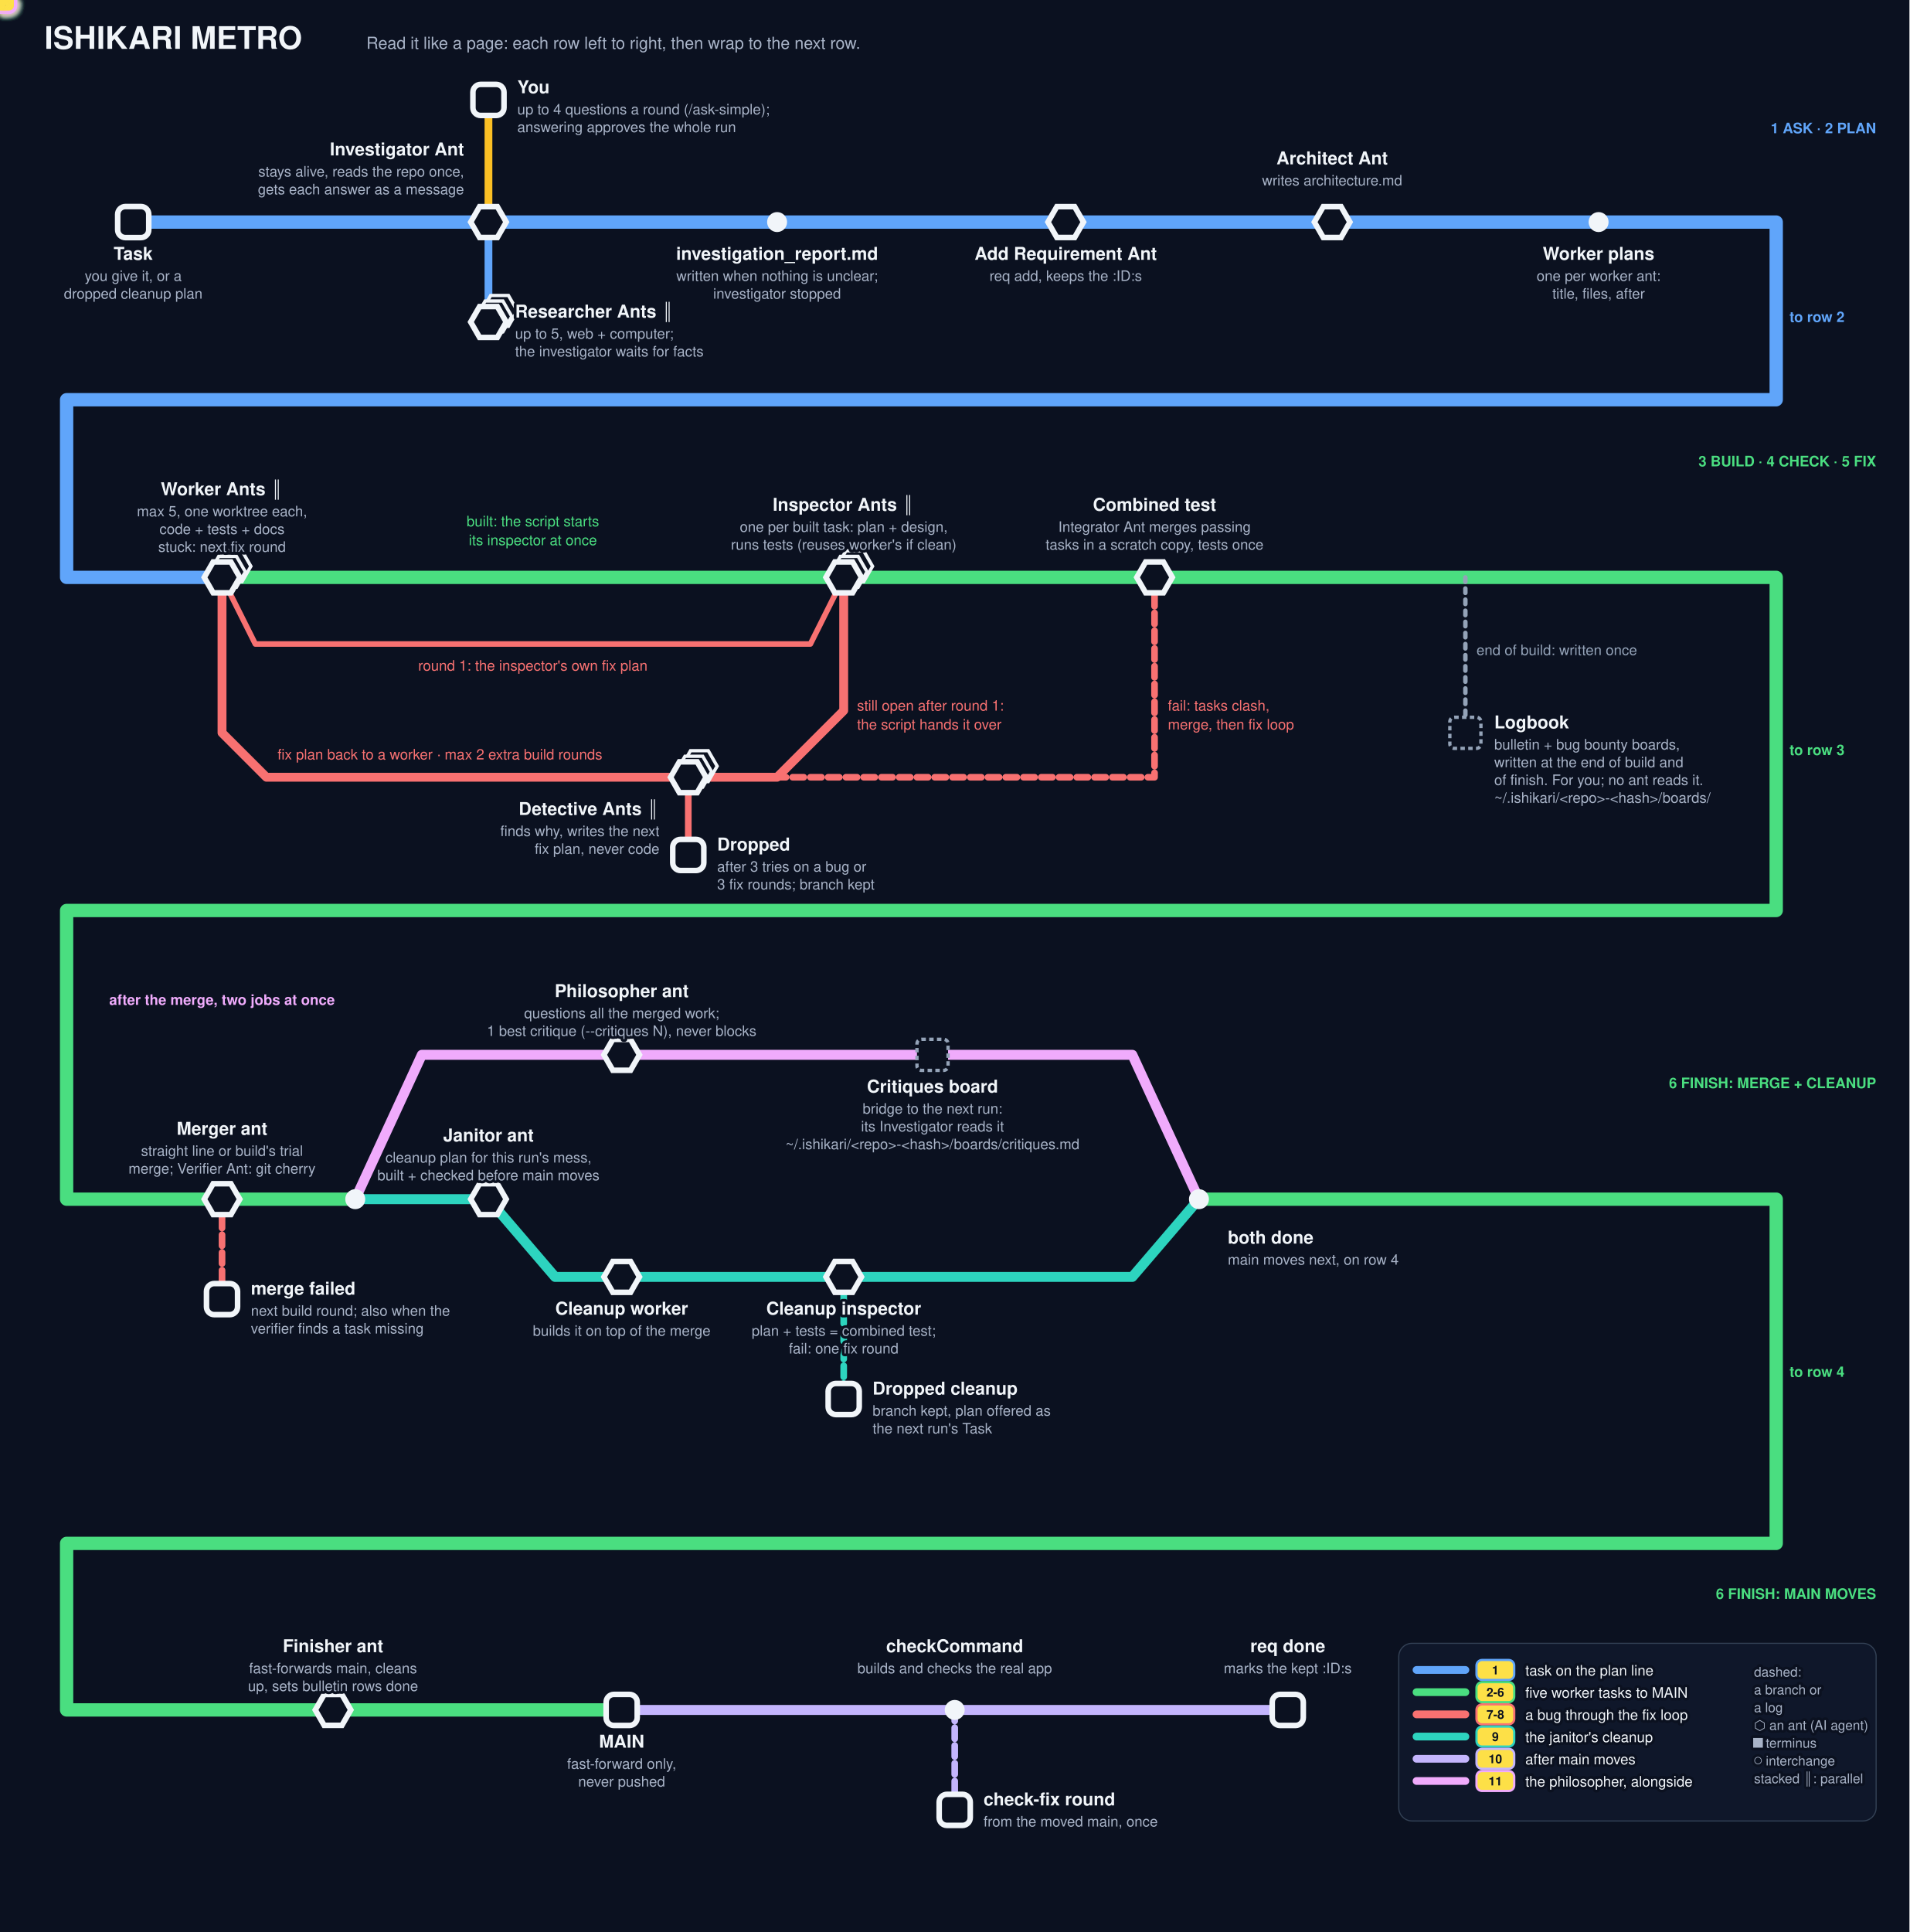
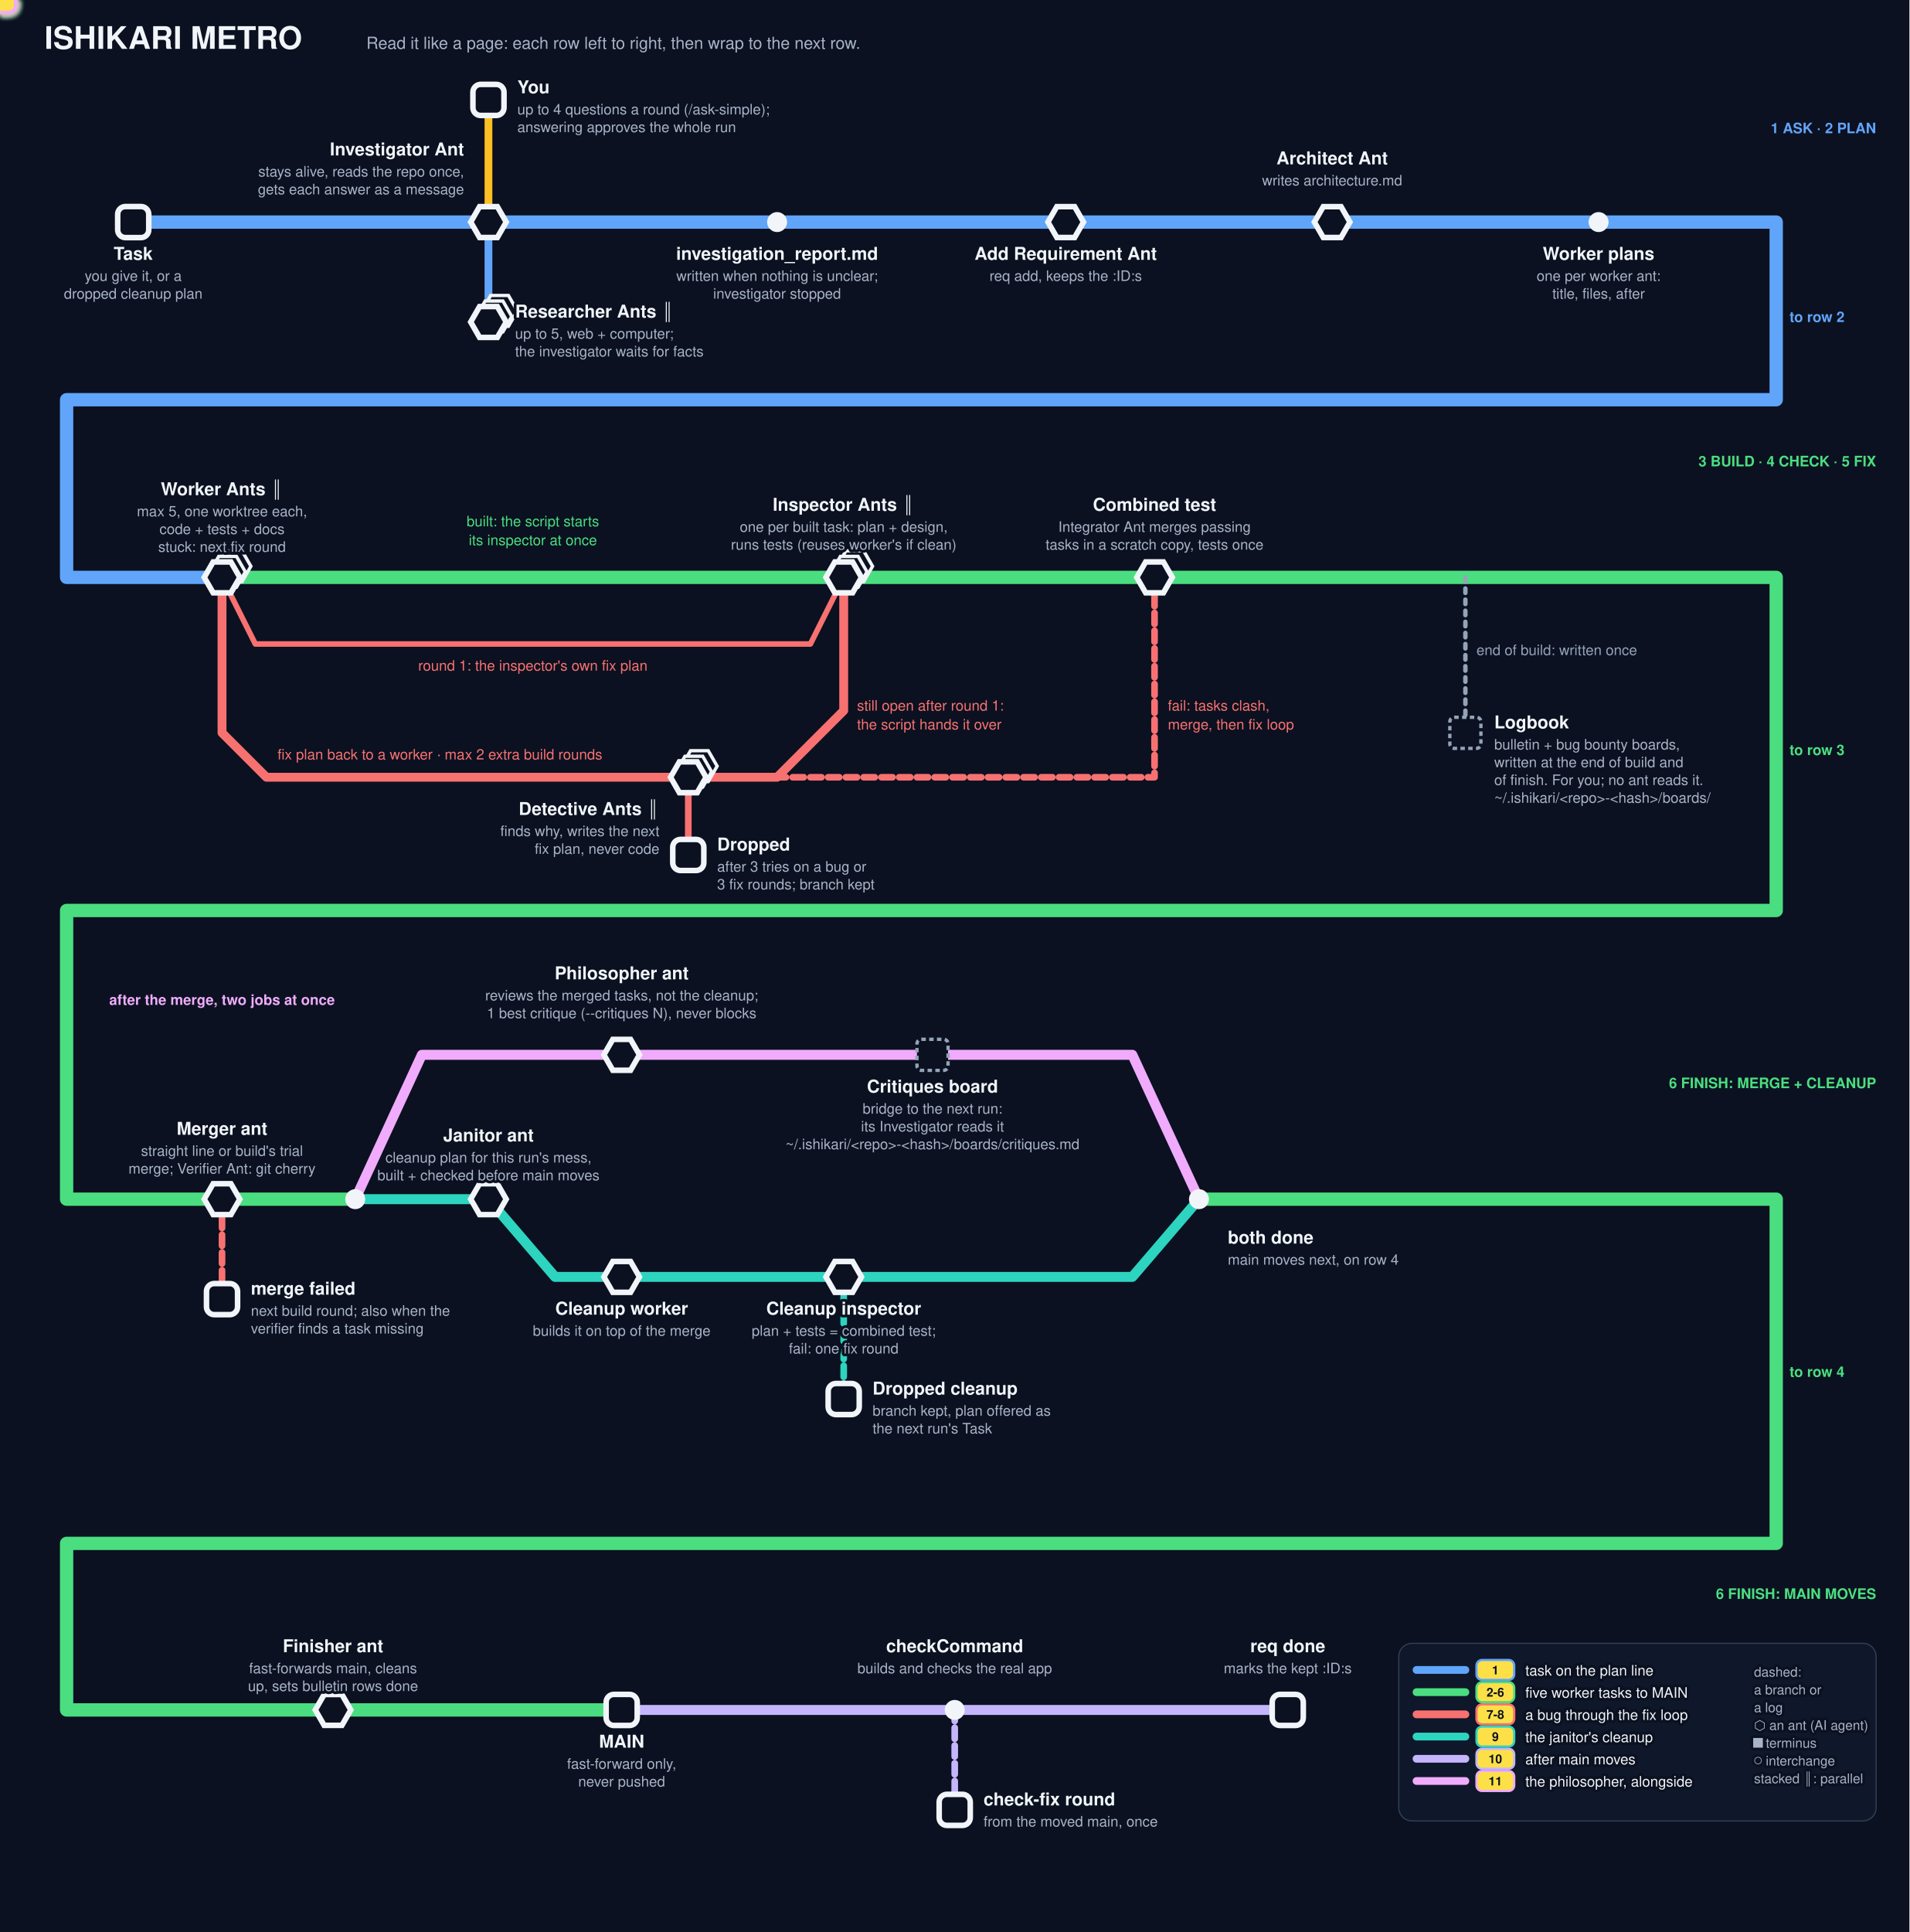
<svg xmlns="http://www.w3.org/2000/svg" viewBox="0 0 1720 1740" width="1720" height="1740" font-family="ui-sans-serif,-apple-system,Helvetica,Arial,sans-serif">
  <defs>
    <filter id="g" x="-100%" y="-100%" width="300%" height="300%">
      <feGaussianBlur stdDeviation="3" result="b" />
      <feMerge>
        <feMergeNode in="b" />
        <feMergeNode in="SourceGraphic" />
      </feMerge>
    </filter>
  </defs>
  <style>.h{paint-order:stroke;stroke:#0B1120;stroke-width:5px;stroke-linejoin:round}.flow{animation:f 1.2s linear infinite}@keyframes f{to{stroke-dashoffset:-32}}</style>
  <rect width="1720" height="1740" fill="#0B1120" />
  <text class="h" x="40" y="44" fill="#F1F5F9" font-size="28" text-anchor="start" font-weight="800">ISHIKARI METRO</text>
  <text class="h" x="330" y="44" fill="#A8B3C7" font-size="15" text-anchor="start" font-weight="400">Read it like a page: each row left to right, then wrap to the next row.</text>
  <text class="h" x="1690" y="120" fill="#60A5FA" font-size="13" text-anchor="end" font-weight="800">1 ASK  ·  2 PLAN</text>
  <text class="h" x="1690" y="420" fill="#4ADE80" font-size="13" text-anchor="end" font-weight="800">3 BUILD  ·  4 CHECK  ·  5 FIX</text>
  <text class="h" x="1690" y="980" fill="#4ADE80" font-size="13" text-anchor="end" font-weight="800">6 FINISH: MERGE + CLEANUP</text>
  <text class="h" x="1690" y="1440" fill="#4ADE80" font-size="13" text-anchor="end" font-weight="800">6 FINISH: MAIN MOVES</text>
  <path id="L-plan" d="M120,200 L1440,200 L1600,200 L1600,360 L60,360 L60,520 L200,520" fill="none" stroke="#60A5FA" stroke-width="12" stroke-linejoin="round" stroke-linecap="round" />
  <path id="L-ask" d="M440,200 L440,90" fill="none" stroke="#FBBF24" stroke-width="7" stroke-linejoin="round" stroke-linecap="round" />
  <path id="L-res" d="M440,200 L440,290" fill="none" stroke="#60A5FA" stroke-width="7" stroke-linejoin="round" stroke-linecap="round" />
  <path id="L-build" d="M200,520 L1320,520 L1600,520 L1600,820 L60,820 L60,1080 L320,1080 L440,1080 L500,1150 L1020,1150 L1080,1080 L1600,1080 L1600,1390 L60,1390 L60,1540 L560,1540" fill="none" stroke="none" stroke-width="12" stroke-linejoin="round" stroke-linecap="round" />
  <path id="L-g1" d="M200,520 L1320,520 L1600,520 L1600,820 L60,820 L60,1080 L320,1080" fill="none" stroke="#4ADE80" stroke-width="12" stroke-linejoin="round" stroke-linecap="round" />
  <path id="L-g2" d="M1080,1080 L1600,1080 L1600,1390 L60,1390 L60,1540 L560,1540" fill="none" stroke="#4ADE80" stroke-width="12" stroke-linejoin="round" stroke-linecap="round" />
  <path id="L-bugin" d="M760,520 L760,640 L700,700 L620,700" fill="none" stroke="#F87171" stroke-width="8" stroke-linejoin="round" stroke-linecap="round" />
  <path id="L-clash" d="M1040,520 L1040,700 L620,700" fill="none" stroke="#F87171" stroke-width="6" stroke-linejoin="round" stroke-linecap="round" stroke-dasharray="10 6" class="flow" />
  <path id="L-bugout" d="M620,700 L240,700 L200,660 L200,520" fill="none" stroke="#F87171" stroke-width="8" stroke-linejoin="round" stroke-linecap="round" />
  <path id="L-r1" d="M760,520 L730,580 L230,580 L200,520" fill="none" stroke="#F87171" stroke-width="5" stroke-linejoin="round" stroke-linecap="round" />
  <path id="L-logA" d="M1320,520 L1320,646" fill="none" stroke="#94A3B8" stroke-width="4" stroke-linejoin="round" stroke-linecap="round" stroke-dasharray="4 6" class="flow" />
  <path id="L-drop" d="M620,700 L620,770" fill="none" stroke="#F87171" stroke-width="6" stroke-linejoin="round" stroke-linecap="round" />
  <path id="L-mfail" d="M200,1080 L200,1170" fill="none" stroke="#F87171" stroke-width="6" stroke-linejoin="round" stroke-linecap="round" stroke-dasharray="10 6" class="flow" />
  <path id="L-tidy" d="M320,1080 L440,1080 L500,1150 L560,1150 L760,1150 L1020,1150 L1080,1080" fill="none" stroke="#2DD4BF" stroke-width="9" stroke-linejoin="round" stroke-linecap="round" />
  <path id="L-tdrop" d="M760,1150 L760,1260" fill="none" stroke="#2DD4BF" stroke-width="6" stroke-linejoin="round" stroke-linecap="round" stroke-dasharray="10 6" class="flow" />
  <path id="L-phil" d="M320,1080 L380,950 L1020,950 L1080,1080" fill="none" stroke="#F0ABFC" stroke-width="9" stroke-linejoin="round" stroke-linecap="round" />
  <path id="L-after" d="M560,1540 L1160,1540" fill="none" stroke="#C4B5FD" stroke-width="9" stroke-linejoin="round" stroke-linecap="round" />
  <path id="L-cfix" d="M860,1540 L860,1630" fill="none" stroke="#C4B5FD" stroke-width="6" stroke-linejoin="round" stroke-linecap="round" stroke-dasharray="10 6" class="flow" />
  <text class="h" x="1612" y="290" fill="#60A5FA" font-size="13" text-anchor="start" font-weight="700">to row 2</text>
  <text class="h" x="480" y="474" fill="#4ADE80" font-size="13" text-anchor="middle" font-weight="400">built: the script starts</text>
  <text class="h" x="480" y="491" fill="#4ADE80" font-size="13" text-anchor="middle" font-weight="400">its inspector at once</text>
  <text class="h" x="1612" y="680" fill="#4ADE80" font-size="13" text-anchor="start" font-weight="700">to row 3</text>
  <text class="h" x="200" y="905" fill="#F0ABFC" font-size="13" text-anchor="middle" font-weight="700">after the merge, two jobs at once</text>
  <text class="h" x="1612" y="1240" fill="#4ADE80" font-size="13" text-anchor="start" font-weight="700">to row 4</text>
  <text class="h" x="1330" y="590" fill="#94A3B8" font-size="13" text-anchor="start" font-weight="400">end of build: written once</text>
  <text class="h" x="772" y="640" fill="#F87171" font-size="13" text-anchor="start" font-weight="400">still open after round 1:</text>
  <text class="h" x="772" y="657" fill="#F87171" font-size="13" text-anchor="start" font-weight="400">the script hands it over</text>
  <text class="h" x="480" y="604" fill="#F87171" font-size="13" text-anchor="middle" font-weight="400">round 1: the inspector's own fix plan</text>
  <text class="h" x="1052" y="640" fill="#F87171" font-size="13" text-anchor="start" font-weight="400">fail: tasks clash,</text>
  <text class="h" x="1052" y="657" fill="#F87171" font-size="13" text-anchor="start" font-weight="400">merge, then fix loop</text>
  <text class="h" x="250" y="684" fill="#F87171" font-size="13" text-anchor="start" font-weight="400">fix plan back to a worker  ·  max 2 extra build rounds</text>
  <rect x="106" y="186" width="28" height="28" rx="7" fill="#0B1120" stroke="#F1F5F9" stroke-width="5" />
  <text class="h" x="120" y="234" fill="#F1F5F9" font-size="16" text-anchor="middle" font-weight="700">Task</text>
  <text class="h" x="120" y="253" fill="#A8B3C7" font-size="13" text-anchor="middle" font-weight="400">you give it, or a</text>
  <text class="h" x="120" y="269" fill="#A8B3C7" font-size="13" text-anchor="middle" font-weight="400">dropped cleanup plan</text>
  <polygon points="424.0,200.0 432.0,186.1 448.0,186.1 456.0,200.0 448.0,213.9 432.0,213.9" fill="#0B1120" stroke="#F1F5F9" stroke-width="5" />
  <text class="h" x="418" y="140" fill="#F1F5F9" font-size="16" text-anchor="end" font-weight="700">Investigator Ant</text>
  <text class="h" x="418" y="159" fill="#A8B3C7" font-size="13" text-anchor="end" font-weight="400">stays alive, reads the repo once,</text>
  <text class="h" x="418" y="175" fill="#A8B3C7" font-size="13" text-anchor="end" font-weight="400">gets each answer as a message</text>
  <rect x="426" y="76" width="28" height="28" rx="7" fill="#0B1120" stroke="#F1F5F9" stroke-width="5" />
  <text class="h" x="466" y="84" fill="#F1F5F9" font-size="16" text-anchor="start" font-weight="700">You</text>
  <text class="h" x="466" y="103" fill="#A8B3C7" font-size="13" text-anchor="start" font-weight="400">up to 4 questions a round (/ask-simple);</text>
  <text class="h" x="466" y="119" fill="#A8B3C7" font-size="13" text-anchor="start" font-weight="400">answering approves the whole run</text>
  <polygon points="434.0,280.0 442.0,266.1 458.0,266.1 466.0,280.0 458.0,293.9 442.0,293.9" fill="#0B1120" stroke="#F1F5F9" stroke-width="3" />
  <polygon points="429.0,285.0 437.0,271.1 453.0,271.1 461.0,285.0 453.0,298.9 437.0,298.9" fill="#0B1120" stroke="#F1F5F9" stroke-width="3" />
  <polygon points="424.0,290.0 432.0,276.1 448.0,276.1 456.0,290.0 448.0,303.9 432.0,303.9" fill="#0B1120" stroke="#F1F5F9" stroke-width="5" />
  <text class="h" x="464" y="286" fill="#F1F5F9" font-size="16" text-anchor="start" font-weight="700">Researcher Ants  ∥</text>
  <text class="h" x="464" y="305" fill="#A8B3C7" font-size="13" text-anchor="start" font-weight="400">up to 5, web + computer;</text>
  <text class="h" x="464" y="321" fill="#A8B3C7" font-size="13" text-anchor="start" font-weight="400">the investigator waits for facts</text>
  <circle cx="700" cy="200" r="9" fill="#F1F5F9" />
  <text class="h" x="700" y="234" fill="#F1F5F9" font-size="16" text-anchor="middle" font-weight="700">investigation_report.md</text>
  <text class="h" x="700" y="253" fill="#A8B3C7" font-size="13" text-anchor="middle" font-weight="400">written when nothing is unclear;</text>
  <text class="h" x="700" y="269" fill="#A8B3C7" font-size="13" text-anchor="middle" font-weight="400">investigator stopped</text>
  <polygon points="944.0,200.0 952.0,186.1 968.0,186.1 976.0,200.0 968.0,213.9 952.0,213.9" fill="#0B1120" stroke="#F1F5F9" stroke-width="5" />
  <text class="h" x="960" y="234" fill="#F1F5F9" font-size="16" text-anchor="middle" font-weight="700">Add Requirement Ant</text>
  <text class="h" x="960" y="253" fill="#A8B3C7" font-size="13" text-anchor="middle" font-weight="400">req add, keeps the :ID:s</text>
  <polygon points="1184.0,200.0 1192.0,186.1 1208.0,186.1 1216.0,200.0 1208.0,213.9 1192.0,213.9" fill="#0B1120" stroke="#F1F5F9" stroke-width="5" />
  <text class="h" x="1200" y="148" fill="#F1F5F9" font-size="16" text-anchor="middle" font-weight="700">Architect Ant</text>
  <text class="h" x="1200" y="167" fill="#A8B3C7" font-size="13" text-anchor="middle" font-weight="400">writes architecture.md</text>
  <circle cx="1440" cy="200" r="9" fill="#F1F5F9" />
  <text class="h" x="1440" y="234" fill="#F1F5F9" font-size="16" text-anchor="middle" font-weight="700">Worker plans</text>
  <text class="h" x="1440" y="253" fill="#A8B3C7" font-size="13" text-anchor="middle" font-weight="400">one per worker ant:</text>
  <text class="h" x="1440" y="269" fill="#A8B3C7" font-size="13" text-anchor="middle" font-weight="400">title, files, after</text>
  <polygon points="194.0,510.0 202.0,496.1 218.0,496.1 226.0,510.0 218.0,523.9 202.0,523.9" fill="#0B1120" stroke="#F1F5F9" stroke-width="3" />
  <polygon points="189.0,515.0 197.0,501.1 213.0,501.1 221.0,515.0 213.0,528.9 197.0,528.9" fill="#0B1120" stroke="#F1F5F9" stroke-width="3" />
  <polygon points="184.0,520.0 192.0,506.1 208.0,506.1 216.0,520.0 208.0,533.9 192.0,533.9" fill="#0B1120" stroke="#F1F5F9" stroke-width="5" />
  <text class="h" x="200" y="446" fill="#F1F5F9" font-size="16" text-anchor="middle" font-weight="700">Worker Ants  ∥</text>
  <text class="h" x="200" y="465" fill="#A8B3C7" font-size="13" text-anchor="middle" font-weight="400">max 5, one worktree each,</text>
  <text class="h" x="200" y="481" fill="#A8B3C7" font-size="13" text-anchor="middle" font-weight="400">code + tests + docs</text>
  <text class="h" x="200" y="497" fill="#A8B3C7" font-size="13" text-anchor="middle" font-weight="400">stuck: next fix round</text>
  <polygon points="754.0,510.0 762.0,496.1 778.0,496.1 786.0,510.0 778.0,523.9 762.0,523.9" fill="#0B1120" stroke="#F1F5F9" stroke-width="3" />
  <polygon points="749.0,515.0 757.0,501.1 773.0,501.1 781.0,515.0 773.0,528.9 757.0,528.9" fill="#0B1120" stroke="#F1F5F9" stroke-width="3" />
  <polygon points="744.0,520.0 752.0,506.1 768.0,506.1 776.0,520.0 768.0,533.9 752.0,533.9" fill="#0B1120" stroke="#F1F5F9" stroke-width="5" />
  <text class="h" x="760" y="460" fill="#F1F5F9" font-size="16" text-anchor="middle" font-weight="700">Inspector Ants  ∥</text>
  <text class="h" x="760" y="479" fill="#A8B3C7" font-size="13" text-anchor="middle" font-weight="400">one per built task: plan + design,</text>
  <text class="h" x="760" y="495" fill="#A8B3C7" font-size="13" text-anchor="middle" font-weight="400">runs tests (reuses worker's if clean)</text>
  <polygon points="1024.0,520.0 1032.0,506.1 1048.0,506.1 1056.0,520.0 1048.0,533.9 1032.0,533.9" fill="#0B1120" stroke="#F1F5F9" stroke-width="5" />
  <text class="h" x="1040" y="460" fill="#F1F5F9" font-size="16" text-anchor="middle" font-weight="700">Combined test</text>
  <text class="h" x="1040" y="479" fill="#A8B3C7" font-size="13" text-anchor="middle" font-weight="400">Integrator Ant merges passing</text>
  <text class="h" x="1040" y="495" fill="#A8B3C7" font-size="13" text-anchor="middle" font-weight="400">tasks in a scratch copy, tests once</text>
  <rect x="1306" y="646" width="28" height="28" rx="4" fill="#0B1120" stroke="#94A3B8" stroke-width="3" stroke-dasharray="4 3" />
  <text class="h" x="1346" y="656" fill="#F1F5F9" font-size="16" text-anchor="start" font-weight="700">Logbook</text>
  <text class="h" x="1346" y="675" fill="#A8B3C7" font-size="13" text-anchor="start" font-weight="400">bulletin + bug bounty boards,</text>
  <text class="h" x="1346" y="691" fill="#A8B3C7" font-size="13" text-anchor="start" font-weight="400">written at the end of build and</text>
  <text class="h" x="1346" y="707" fill="#A8B3C7" font-size="13" text-anchor="start" font-weight="400">of finish. For you; no ant reads it.</text>
  <text class="h" x="1346" y="723" fill="#A8B3C7" font-size="13" text-anchor="start" font-weight="400">~/.ishikari/&lt;repo&gt;-&lt;hash&gt;/boards/</text>
  <polygon points="614.0,690.0 622.0,676.1 638.0,676.1 646.0,690.0 638.0,703.9 622.0,703.9" fill="#0B1120" stroke="#F1F5F9" stroke-width="3" />
  <polygon points="609.0,695.0 617.0,681.1 633.0,681.1 641.0,695.0 633.0,708.9 617.0,708.9" fill="#0B1120" stroke="#F1F5F9" stroke-width="3" />
  <polygon points="604.0,700.0 612.0,686.1 628.0,686.1 636.0,700.0 628.0,713.9 612.0,713.9" fill="#0B1120" stroke="#F1F5F9" stroke-width="5" />
  <text class="h" x="594" y="734" fill="#F1F5F9" font-size="16" text-anchor="end" font-weight="700">Detective Ants  ∥</text>
  <text class="h" x="594" y="753" fill="#A8B3C7" font-size="13" text-anchor="end" font-weight="400">finds why, writes the next</text>
  <text class="h" x="594" y="769" fill="#A8B3C7" font-size="13" text-anchor="end" font-weight="400">fix plan, never code</text>
  <rect x="606" y="756" width="28" height="28" rx="7" fill="#0B1120" stroke="#F1F5F9" stroke-width="5" />
  <text class="h" x="646" y="766" fill="#F1F5F9" font-size="16" text-anchor="start" font-weight="700">Dropped</text>
  <text class="h" x="646" y="785" fill="#A8B3C7" font-size="13" text-anchor="start" font-weight="400">after 3 tries on a bug or</text>
  <text class="h" x="646" y="801" fill="#A8B3C7" font-size="13" text-anchor="start" font-weight="400">3 fix rounds; branch kept</text>
  <polygon points="184.0,1080.0 192.0,1066.1 208.0,1066.1 216.0,1080.0 208.0,1093.9 192.0,1093.9" fill="#0B1120" stroke="#F1F5F9" stroke-width="5" />
  <text class="h" x="200" y="1022" fill="#F1F5F9" font-size="16" text-anchor="middle" font-weight="700">Merger ant</text>
  <text class="h" x="200" y="1041" fill="#A8B3C7" font-size="13" text-anchor="middle" font-weight="400">straight line or build's trial</text>
  <text class="h" x="200" y="1057" fill="#A8B3C7" font-size="13" text-anchor="middle" font-weight="400">merge; Verifier Ant: git cherry</text>
  <rect x="186" y="1156" width="28" height="28" rx="7" fill="#0B1120" stroke="#F1F5F9" stroke-width="5" />
  <text class="h" x="226" y="1166" fill="#F1F5F9" font-size="16" text-anchor="start" font-weight="700">merge failed</text>
  <text class="h" x="226" y="1185" fill="#A8B3C7" font-size="13" text-anchor="start" font-weight="400">next build round; also when the</text>
  <text class="h" x="226" y="1201" fill="#A8B3C7" font-size="13" text-anchor="start" font-weight="400">verifier finds a task missing</text>
  <polygon points="424.0,1080.0 432.0,1066.1 448.0,1066.1 456.0,1080.0 448.0,1093.9 432.0,1093.9" fill="#0B1120" stroke="#F1F5F9" stroke-width="5" />
  <text class="h" x="440" y="1028" fill="#F1F5F9" font-size="16" text-anchor="middle" font-weight="700">Janitor ant</text>
  <text class="h" x="440" y="1047" fill="#A8B3C7" font-size="13" text-anchor="middle" font-weight="400">cleanup plan for this run's mess,</text>
  <text class="h" x="440" y="1063" fill="#A8B3C7" font-size="13" text-anchor="middle" font-weight="400">built + checked before main moves</text>
  <polygon points="544.0,1150.0 552.0,1136.1 568.0,1136.1 576.0,1150.0 568.0,1163.9 552.0,1163.9" fill="#0B1120" stroke="#F1F5F9" stroke-width="5" />
  <text class="h" x="560" y="1184" fill="#F1F5F9" font-size="16" text-anchor="middle" font-weight="700">Cleanup worker</text>
  <text class="h" x="560" y="1203" fill="#A8B3C7" font-size="13" text-anchor="middle" font-weight="400">builds it on top of the merge</text>
  <polygon points="744.0,1150.0 752.0,1136.1 768.0,1136.1 776.0,1150.0 768.0,1163.9 752.0,1163.9" fill="#0B1120" stroke="#F1F5F9" stroke-width="5" />
  <text class="h" x="760" y="1184" fill="#F1F5F9" font-size="16" text-anchor="middle" font-weight="700">Cleanup inspector</text>
  <text class="h" x="760" y="1203" fill="#A8B3C7" font-size="13" text-anchor="middle" font-weight="400">plan + tests = combined test;</text>
  <text class="h" x="760" y="1219" fill="#A8B3C7" font-size="13" text-anchor="middle" font-weight="400">fail: one fix round</text>
  <rect x="746" y="1246" width="28" height="28" rx="7" fill="#0B1120" stroke="#F1F5F9" stroke-width="5" />
  <text class="h" x="786" y="1256" fill="#F1F5F9" font-size="16" text-anchor="start" font-weight="700">Dropped cleanup</text>
  <text class="h" x="786" y="1275" fill="#A8B3C7" font-size="13" text-anchor="start" font-weight="400">branch kept, plan offered as</text>
  <text class="h" x="786" y="1291" fill="#A8B3C7" font-size="13" text-anchor="start" font-weight="400">the next run's Task</text>
  <circle cx="320" cy="1080" r="9" fill="#F1F5F9" />
  <text class="h" x="320" y="1028" fill="#F1F5F9" font-size="16" text-anchor="middle" font-weight="700" />
  <polygon points="544.0,950.0 552.0,936.1 568.0,936.1 576.0,950.0 568.0,963.9 552.0,963.9" fill="#0B1120" stroke="#F1F5F9" stroke-width="5" />
-   <text class="h" x="560" y="898" fill="#F1F5F9" font-size="16" text-anchor="middle" font-weight="700">Philosopher ant</text>
-   <text class="h" x="560" y="917" fill="#A8B3C7" font-size="13" text-anchor="middle" font-weight="400">questions all the merged work;</text>
-   <text class="h" x="560" y="933" fill="#A8B3C7" font-size="13" text-anchor="middle" font-weight="400">1 best critique (--critiques N), never blocks</text>
+   <text class="h" x="560" y="882" fill="#F1F5F9" font-size="16" text-anchor="middle" font-weight="700">Philosopher ant</text>
+   <text class="h" x="560" y="901" fill="#A8B3C7" font-size="13" text-anchor="middle" font-weight="400">reviews the merged tasks, not the cleanup;</text>
+   <text class="h" x="560" y="917" fill="#A8B3C7" font-size="13" text-anchor="middle" font-weight="400">1 best critique (--critiques N), never blocks</text>
  <rect x="826" y="936" width="28" height="28" rx="4" fill="#0B1120" stroke="#94A3B8" stroke-width="3" stroke-dasharray="4 3" />
  <text class="h" x="840" y="984" fill="#F1F5F9" font-size="16" text-anchor="middle" font-weight="700">Critiques board</text>
  <text class="h" x="840" y="1003" fill="#A8B3C7" font-size="13" text-anchor="middle" font-weight="400">bridge to the next run:</text>
  <text class="h" x="840" y="1019" fill="#A8B3C7" font-size="13" text-anchor="middle" font-weight="400">its Investigator reads it</text>
  <text class="h" x="840" y="1035" fill="#A8B3C7" font-size="13" text-anchor="middle" font-weight="400">~/.ishikari/&lt;repo&gt;-&lt;hash&gt;/boards/critiques.md</text>
  <circle cx="1080" cy="1080" r="9" fill="#F1F5F9" />
  <text class="h" x="1106" y="1120" fill="#F1F5F9" font-size="16" text-anchor="start" font-weight="700">both done</text>
  <text class="h" x="1106" y="1139" fill="#A8B3C7" font-size="13" text-anchor="start" font-weight="400">main moves next, on row 4</text>
  <polygon points="284.0,1540.0 292.0,1526.1 308.0,1526.1 316.0,1540.0 308.0,1553.9 292.0,1553.9" fill="#0B1120" stroke="#F1F5F9" stroke-width="5" />
  <text class="h" x="300" y="1488" fill="#F1F5F9" font-size="16" text-anchor="middle" font-weight="700">Finisher ant</text>
  <text class="h" x="300" y="1507" fill="#A8B3C7" font-size="13" text-anchor="middle" font-weight="400">fast-forwards main, cleans</text>
  <text class="h" x="300" y="1523" fill="#A8B3C7" font-size="13" text-anchor="middle" font-weight="400">up, sets bulletin rows done</text>
  <rect x="546" y="1526" width="28" height="28" rx="7" fill="#0B1120" stroke="#F1F5F9" stroke-width="5" />
  <text class="h" x="560" y="1574" fill="#F1F5F9" font-size="16" text-anchor="middle" font-weight="700">MAIN</text>
  <text class="h" x="560" y="1593" fill="#A8B3C7" font-size="13" text-anchor="middle" font-weight="400">fast-forward only,</text>
  <text class="h" x="560" y="1609" fill="#A8B3C7" font-size="13" text-anchor="middle" font-weight="400">never pushed</text>
  <circle cx="860" cy="1540" r="9" fill="#F1F5F9" />
  <text class="h" x="860" y="1488" fill="#F1F5F9" font-size="16" text-anchor="middle" font-weight="700">checkCommand</text>
  <text class="h" x="860" y="1507" fill="#A8B3C7" font-size="13" text-anchor="middle" font-weight="400">builds and checks the real app</text>
  <rect x="846" y="1616" width="28" height="28" rx="7" fill="#0B1120" stroke="#F1F5F9" stroke-width="5" />
  <text class="h" x="886" y="1626" fill="#F1F5F9" font-size="16" text-anchor="start" font-weight="700">check-fix round</text>
  <text class="h" x="886" y="1645" fill="#A8B3C7" font-size="13" text-anchor="start" font-weight="400">from the moved main, once</text>
  <rect x="1146" y="1526" width="28" height="28" rx="7" fill="#0B1120" stroke="#F1F5F9" stroke-width="5" />
  <text class="h" x="1160" y="1488" fill="#F1F5F9" font-size="16" text-anchor="middle" font-weight="700">req done</text>
  <text class="h" x="1160" y="1507" fill="#A8B3C7" font-size="13" text-anchor="middle" font-weight="400">marks the kept :ID:s</text>
  <g filter="url(#g)">
    <rect x="-14" y="-11" width="28" height="22" rx="6" fill="#FDE047" stroke="#60A5FA" stroke-width="3" />
    <text y="5" font-size="14" font-weight="800" fill="#0B1120" text-anchor="middle">1</text>
    <animateMotion dur="20s" begin="0s" repeatCount="indefinite">
      <mpath href="#L-plan" />
    </animateMotion>
  </g>
  <g filter="url(#g)">
    <rect x="-14" y="-11" width="28" height="22" rx="6" fill="#FDE047" stroke="#4ADE80" stroke-width="3" />
    <text y="5" font-size="14" font-weight="800" fill="#0B1120" text-anchor="middle">2</text>
    <animateMotion dur="28s" begin="0s" repeatCount="indefinite">
      <mpath href="#L-build" />
    </animateMotion>
  </g>
  <g filter="url(#g)">
    <rect x="-14" y="-11" width="28" height="22" rx="6" fill="#FDE047" stroke="#4ADE80" stroke-width="3" />
    <text y="5" font-size="14" font-weight="800" fill="#0B1120" text-anchor="middle">3</text>
    <animateMotion dur="28s" begin="-5.6s" repeatCount="indefinite">
      <mpath href="#L-build" />
    </animateMotion>
  </g>
  <g filter="url(#g)">
    <rect x="-14" y="-11" width="28" height="22" rx="6" fill="#FDE047" stroke="#4ADE80" stroke-width="3" />
    <text y="5" font-size="14" font-weight="800" fill="#0B1120" text-anchor="middle">4</text>
    <animateMotion dur="28s" begin="-11.2s" repeatCount="indefinite">
      <mpath href="#L-build" />
    </animateMotion>
  </g>
  <g filter="url(#g)">
    <rect x="-14" y="-11" width="28" height="22" rx="6" fill="#FDE047" stroke="#4ADE80" stroke-width="3" />
    <text y="5" font-size="14" font-weight="800" fill="#0B1120" text-anchor="middle">5</text>
    <animateMotion dur="28s" begin="-16.8s" repeatCount="indefinite">
      <mpath href="#L-build" />
    </animateMotion>
  </g>
  <g filter="url(#g)">
    <rect x="-14" y="-11" width="28" height="22" rx="6" fill="#FDE047" stroke="#4ADE80" stroke-width="3" />
    <text y="5" font-size="14" font-weight="800" fill="#0B1120" text-anchor="middle">6</text>
    <animateMotion dur="28s" begin="-22.4s" repeatCount="indefinite">
      <mpath href="#L-build" />
    </animateMotion>
  </g>
  <g filter="url(#g)">
    <rect x="-14" y="-11" width="28" height="22" rx="6" fill="#FDE047" stroke="#F87171" stroke-width="3" />
    <text y="5" font-size="14" font-weight="800" fill="#0B1120" text-anchor="middle">7</text>
    <animateMotion dur="5s" begin="0s" repeatCount="indefinite">
      <mpath href="#L-bugin" />
    </animateMotion>
  </g>
  <g filter="url(#g)">
    <rect x="-14" y="-11" width="28" height="22" rx="6" fill="#FDE047" stroke="#F87171" stroke-width="3" />
    <text y="5" font-size="14" font-weight="800" fill="#0B1120" text-anchor="middle">8</text>
    <animateMotion dur="8s" begin="0s" repeatCount="indefinite">
      <mpath href="#L-bugout" />
    </animateMotion>
  </g>
  <g filter="url(#g)">
    <rect x="-14" y="-11" width="28" height="22" rx="6" fill="#FDE047" stroke="#2DD4BF" stroke-width="3" />
    <text y="5" font-size="14" font-weight="800" fill="#0B1120" text-anchor="middle">9</text>
    <animateMotion dur="8s" begin="0s" repeatCount="indefinite">
      <mpath href="#L-tidy" />
    </animateMotion>
  </g>
  <g filter="url(#g)">
    <rect x="-14" y="-11" width="28" height="22" rx="6" fill="#FDE047" stroke="#C4B5FD" stroke-width="3" />
    <text y="5" font-size="14" font-weight="800" fill="#0B1120" text-anchor="middle">10</text>
    <animateMotion dur="5s" begin="0s" repeatCount="indefinite">
      <mpath href="#L-after" />
    </animateMotion>
  </g>
  <g filter="url(#g)">
    <rect x="-14" y="-11" width="28" height="22" rx="6" fill="#FDE047" stroke="#F0ABFC" stroke-width="3" />
    <text y="5" font-size="14" font-weight="800" fill="#0B1120" text-anchor="middle">11</text>
    <animateMotion dur="8s" begin="0s" repeatCount="indefinite">
      <mpath href="#L-phil" />
    </animateMotion>
  </g>
  <circle r="7" fill="#FDE047" filter="url(#g)">
    <animateMotion dur="6s" repeatCount="indefinite" keyPoints="0;1;0" keyTimes="0;0.5;1" calcMode="linear">
      <mpath href="#L-ask" />
    </animateMotion>
  </circle>
  <circle r="7" fill="#FDE047" filter="url(#g)">
    <animateMotion dur="5s" repeatCount="indefinite" keyPoints="0;1;0" keyTimes="0;0.5;1" calcMode="linear">
      <mpath href="#L-res" />
    </animateMotion>
  </circle>
  <rect x="1260" y="1480" width="430" height="160" rx="12" fill="#0F172A" stroke="#334155" />
  <line x1="1276" y1="1504" x2="1320" y2="1504" stroke="#60A5FA" stroke-width="7" stroke-linecap="round" />
  <rect x="1330" y="1495" width="34" height="18" rx="5" fill="#FDE047" stroke="#60A5FA" stroke-width="2" />
  <text x="1347" y="1508" font-size="11" font-weight="800" fill="#0B1120" text-anchor="middle">1</text>
  <text class="h" x="1374" y="1509" fill="#F1F5F9" font-size="13" text-anchor="start" font-weight="400">task on the plan line</text>
  <line x1="1276" y1="1524" x2="1320" y2="1524" stroke="#4ADE80" stroke-width="7" stroke-linecap="round" />
  <rect x="1330" y="1515" width="34" height="18" rx="5" fill="#FDE047" stroke="#4ADE80" stroke-width="2" />
  <text x="1347" y="1528" font-size="11" font-weight="800" fill="#0B1120" text-anchor="middle">2-6</text>
  <text class="h" x="1374" y="1529" fill="#F1F5F9" font-size="13" text-anchor="start" font-weight="400">five worker tasks to MAIN</text>
  <line x1="1276" y1="1544" x2="1320" y2="1544" stroke="#F87171" stroke-width="7" stroke-linecap="round" />
  <rect x="1330" y="1535" width="34" height="18" rx="5" fill="#FDE047" stroke="#F87171" stroke-width="2" />
  <text x="1347" y="1548" font-size="11" font-weight="800" fill="#0B1120" text-anchor="middle">7-8</text>
  <text class="h" x="1374" y="1549" fill="#F1F5F9" font-size="13" text-anchor="start" font-weight="400">a bug through the fix loop</text>
  <line x1="1276" y1="1564" x2="1320" y2="1564" stroke="#2DD4BF" stroke-width="7" stroke-linecap="round" />
  <rect x="1330" y="1555" width="34" height="18" rx="5" fill="#FDE047" stroke="#2DD4BF" stroke-width="2" />
  <text x="1347" y="1568" font-size="11" font-weight="800" fill="#0B1120" text-anchor="middle">9</text>
  <text class="h" x="1374" y="1569" fill="#F1F5F9" font-size="13" text-anchor="start" font-weight="400">the janitor's cleanup</text>
  <line x1="1276" y1="1584" x2="1320" y2="1584" stroke="#C4B5FD" stroke-width="7" stroke-linecap="round" />
  <rect x="1330" y="1575" width="34" height="18" rx="5" fill="#FDE047" stroke="#C4B5FD" stroke-width="2" />
  <text x="1347" y="1588" font-size="11" font-weight="800" fill="#0B1120" text-anchor="middle">10</text>
  <text class="h" x="1374" y="1589" fill="#F1F5F9" font-size="13" text-anchor="start" font-weight="400">after main moves</text>
  <line x1="1276" y1="1604" x2="1320" y2="1604" stroke="#F0ABFC" stroke-width="7" stroke-linecap="round" />
  <rect x="1330" y="1595" width="34" height="18" rx="5" fill="#FDE047" stroke="#F0ABFC" stroke-width="2" />
  <text x="1347" y="1608" font-size="11" font-weight="800" fill="#0B1120" text-anchor="middle">11</text>
  <text class="h" x="1374" y="1609" fill="#F1F5F9" font-size="13" text-anchor="start" font-weight="400">the philosopher, alongside</text>
  <text class="h" x="1580" y="1510" fill="#A8B3C7" font-size="12" text-anchor="start" font-weight="400">dashed:</text>
  <text class="h" x="1580" y="1526" fill="#A8B3C7" font-size="12" text-anchor="start" font-weight="400">a branch or</text>
  <text class="h" x="1580" y="1542" fill="#A8B3C7" font-size="12" text-anchor="start" font-weight="400">a log</text>
  <text class="h" x="1580" y="1558" fill="#A8B3C7" font-size="12" text-anchor="start" font-weight="400">⬡ an ant (AI agent)</text>
  <text class="h" x="1580" y="1574" fill="#A8B3C7" font-size="12" text-anchor="start" font-weight="400">■ terminus</text>
  <text class="h" x="1580" y="1590" fill="#A8B3C7" font-size="12" text-anchor="start" font-weight="400">○ interchange</text>
  <text class="h" x="1580" y="1606" fill="#A8B3C7" font-size="12" text-anchor="start" font-weight="400">stacked ∥: parallel</text>
</svg>
